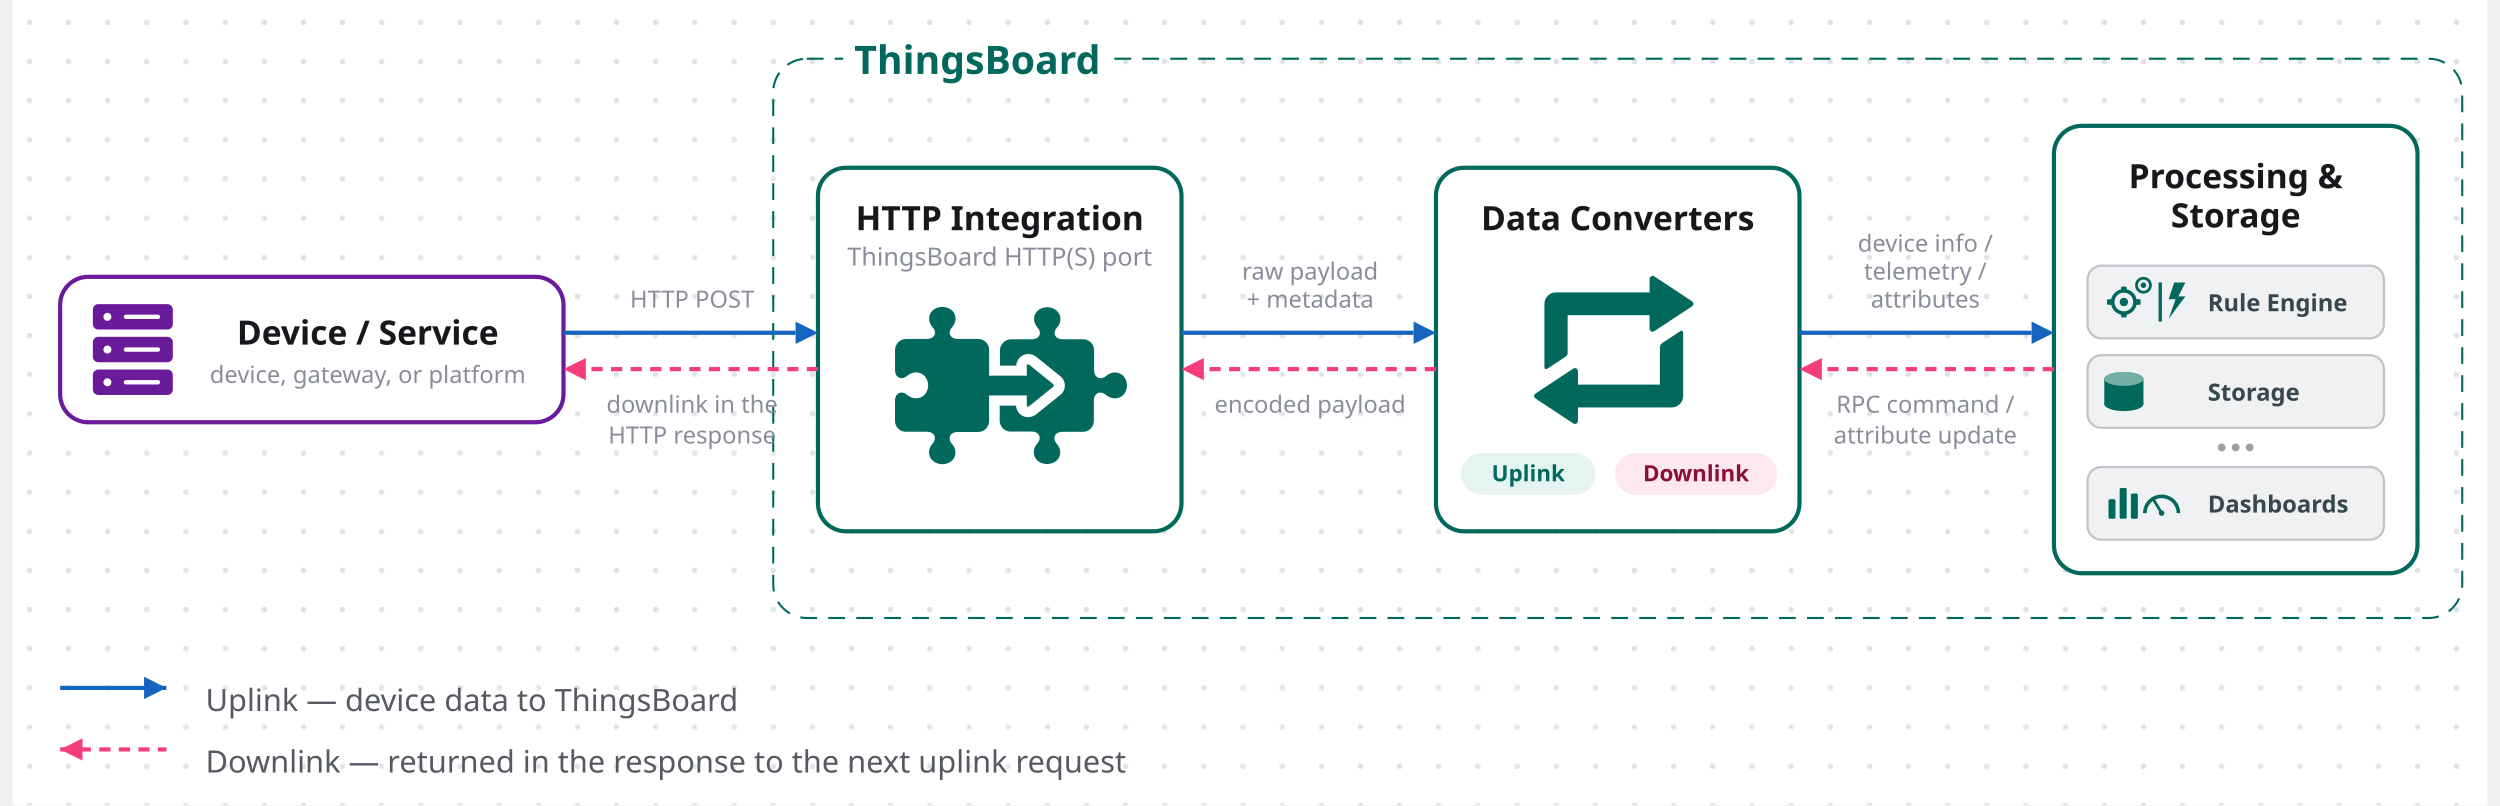
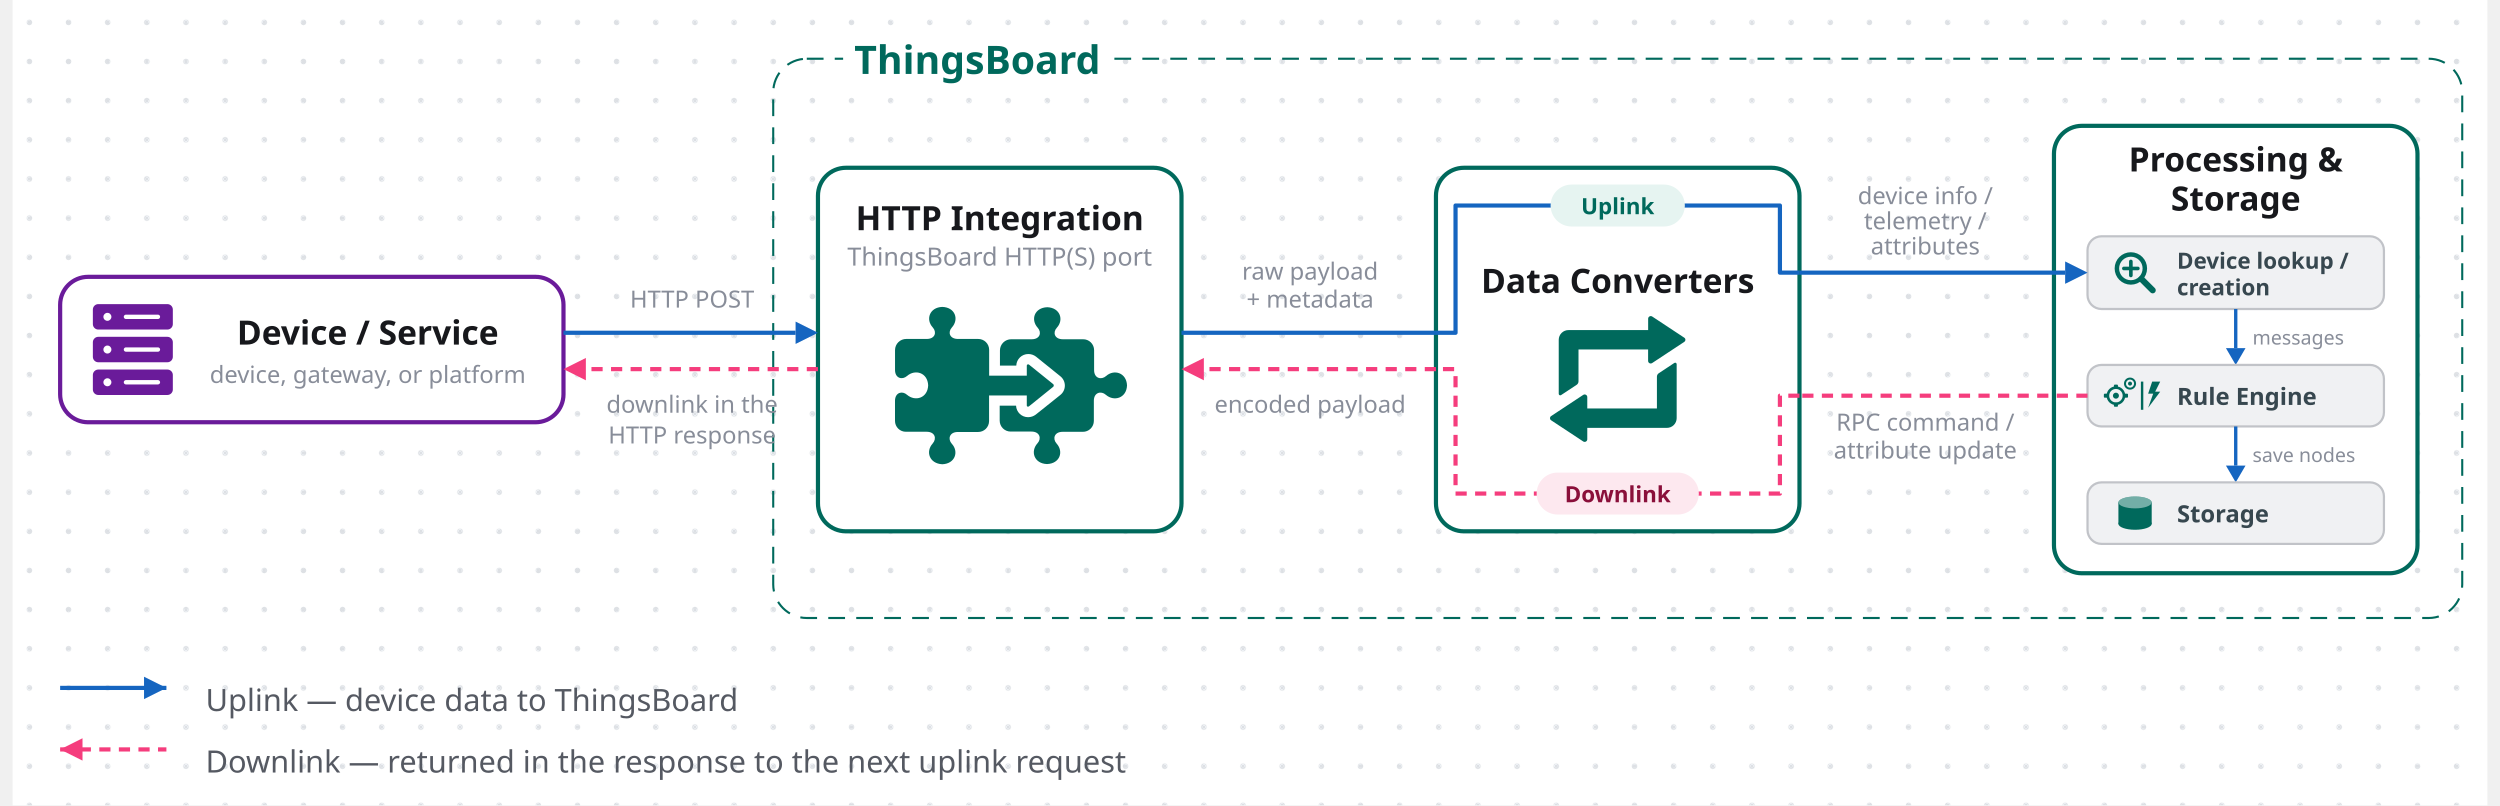
<svg xmlns="http://www.w3.org/2000/svg" width="1400" height="451" viewBox="-41 13 885 288">
  <defs>
    <clipPath id="clip0">
      <path fill="#fff" d="M-41 13h885v288H-41z" />
    </clipPath>
    <pattern id="dots" width="14" height="14" x="0" y="0" patternUnits="userSpaceOnUse">
      <circle cx="7" cy="7" r="1" fill="#dde0e4" />
    </pattern>
  </defs>
  <g clip-path="url(#clip0)">
    <path fill="#fff" d="M-41 13h885v288H-41z" />
    <path fill="url(#dots)" d="M-41 13h885v288H-41z" />
    <g transform="translate(0 33)">
      <rect width="180" height="52" x="-24" y="79" fill="#fff" stroke="#6a1b9a" stroke-width="1.5" rx="10" />
      <g fill="#6a1b9a" transform="translate(2 105) scale(1.3) translate(-24 -85)">
        <rect x="13" y="72.5" width="22" height="7" rx="1.5" />
        <circle cx="17" cy="76" r="1.1" fill="#fff" />
        <rect x="21.5" y="75.4" width="10" height="1.2" rx=".6" fill="#fff" />
        <rect x="13" y="81.5" width="22" height="7" rx="1.5" />
        <circle cx="17" cy="85" r="1.1" fill="#fff" />
        <rect x="21.5" y="84.4" width="10" height="1.2" rx=".6" fill="#fff" />
        <rect x="13" y="90.5" width="22" height="7" rx="1.5" />
        <circle cx="17" cy="94" r="1.1" fill="#fff" />
        <rect x="21.5" y="93.4" width="10" height="1.2" rx=".6" fill="#fff" />
      </g>
      <text x="86" y="99" fill="#17181c" dominant-baseline="middle" font-family="system-ui,sans-serif" font-size="12" font-weight="600" text-anchor="middle">Device / Service</text>
      <text x="86" y="114" fill="#888d99" dominant-baseline="middle" font-family="system-ui,sans-serif" font-size="8.5" text-anchor="middle">device, gateway, or platform</text>
      <rect width="604" height="200" x="231" y="1" fill="none" stroke="#00695c" stroke-dasharray="6,4" stroke-width=".75" rx="12" />
      <path fill="#fff" d="M256-6h96V8h-96z" />
      <text x="304" y="1" fill="#00695c" dominant-baseline="central" font-family="system-ui,sans-serif" font-size="14" font-weight="600" text-anchor="middle" textLength="88">ThingsBoard</text>
      <rect width="130" height="130" x="247" y="40" fill="#fff" stroke="#00695c" stroke-width="1.5" rx="10" />
      <text x="312" y="53" fill="#17181c" dominant-baseline="hanging" font-family="system-ui,sans-serif" font-size="12" font-weight="600" text-anchor="middle">HTTP Integration</text>
      <text x="312" y="68" fill="#888d99" dominant-baseline="hanging" font-family="system-ui,sans-serif" font-size="9" text-anchor="middle">ThingsBoard HTTP(S) port</text>
      <g fill="#00695c">
        <path d="M278.48 134.4h7.39c3 0 3.7 2.45 2.14 4.21-2.58 2.87-1.2 7.16 3.43 7.41 4.64-.16 6.01-4.54 3.43-7.32-1.54-1.69-.86-4.22 2.14-4.22h7.22a3.9 3.9 0 0 0 3.96-3.88v-9.17h13.49v3.63c0 .33.42.5.78.25l8.68-7a.66.66 0 0 0 0-.93l-8.68-7c-.34-.25-.78 0-.78.34v3.63h-13.46v-9.26a3.9 3.9 0 0 0-3.95-3.88h-7.22c-3.01 0-3.7-2.45-2.14-4.13 2.58-2.87 1.2-7.17-3.44-7.33-4.63.16-6 4.54-3.43 7.33 1.55 1.68.87 4.13-2.14 4.13h-7.3a4 4 0 0 0-4.04 3.96v7.26c.08 2.87 2.58 3.53 4.3 2.02 2.92-2.54 7.38-1.19 7.55 3.36-.17 4.55-4.63 5.9-7.56 3.37-1.71-1.52-4.2-.85-4.3 2.01v7.33a3.87 3.87 0 0 0 3.93 3.88" />
        <path d="M315.95 134.33h7.4c3 0 3.7 2.53 2.13 4.22-2.58 2.86-1.2 7.24 3.43 7.4 4.64-.16 6.02-4.46 3.44-7.32-1.55-1.68-.87-4.21 2.14-4.21h7.22a3.9 3.9 0 0 0 3.95-3.88v-7.25c0-2.95 2.59-3.63 4.3-2.1 2.92 2.53 7.39 1.18 7.56-3.36-.17-4.55-4.64-5.9-7.47-3.37-1.72 1.52-4.3.85-4.3-2.1v-7.16a3.9 3.9 0 0 0-3.96-3.88h-7.22c-3 0-3.7-2.45-2.14-4.13 2.58-2.78 1.2-7.16-3.43-7.33-4.64.17-6.01 4.47-3.43 7.33 1.54 1.68.86 4.13-2.14 4.13h-7.3a4 4 0 0 0-4.05 3.97v5.44h5.84a4.3 4.3 0 0 1 4.3-4.13 4.5 4.5 0 0 1 2.75.93l8.68 7a4.27 4.27 0 0 1 0 6.73l-8.76 7c-.78.58-1.72.93-2.75.93a4.3 4.3 0 0 1-4.3-4.13h-5.85v5.4a3.9 3.9 0 0 0 3.96 3.87" />
      </g>
-       <rect width="130" height="130" x="468" y="40" fill="#fff" stroke="#00695c" stroke-width="1.5" rx="10" />
-       <text x="533" y="53" fill="#17181c" dominant-baseline="hanging" font-family="system-ui,sans-serif" font-size="12" font-weight="600" text-anchor="middle">Data Converters</text>
-       <g fill="#00695c">
-         <path d="m559.58 87.75-13.46-8.89a1.1 1.1 0 0 0-1.72.9v4.8h-33.46a4.1 4.1 0 0 0-4.16 4.08v22.75c0 .49.57.79.98.51l6.54-4.31c.5-.32.8-.88.8-1.48V92.72h29.28v4.8c0 .88.98 1.4 1.72.9l13.46-8.88c.68-.43.68-1.37.02-1.8m-4.16 10.64-6.53 4.32c-.5.32-.8.87-.8 1.47v13.37h-29.3v-4.8a1.1 1.1 0 0 0-1.73-.9l-13.46 8.88a1.07 1.07 0 0 0 0 1.8l13.46 8.88a1.1 1.1 0 0 0 1.73-.9v-4.8h33.43a4.1 4.1 0 0 0 4.18-4.08V98.89a.62.62 0 0 0-.98-.5" />
+       <g transform="translate(-138 20)">
+         <rect width="130" height="130" x="606" y="20" fill="#fff" stroke="#00695c" stroke-width="1.5" rx="10" />
+         <path stroke="#1565c0" stroke-width="1.5" fill="none" stroke-linejoin="round" d="M606 79H613V33.5H729V57.5H736" />
+         <path stroke="#f53d7d" stroke-width="1.5" stroke-dasharray="4,3" fill="none" stroke-linejoin="round" d="M736 101.5H729V136.5H613V92H606" />
+         <rect width="48" height="15" x="647" y="26" fill="#e6f4f1" rx="7.5" />
+         <text x="671" y="33.5" fill="#00695c" dominant-baseline="central" font-family="system-ui,sans-serif" font-size="8" font-weight="700" text-anchor="middle">Uplink</text>
+         <text x="671" y="60.5" fill="#17181c" dominant-baseline="middle" font-family="system-ui,sans-serif" font-size="12" font-weight="600" text-anchor="middle">Data Converters</text>
+         <g transform="translate(671 95.5) scale(.85) translate(-669.6 -85.1)">
+           <g fill="#00695c">
+             <path d="m697.58 67.75-13.46-8.89a1.1 1.1 0 0 0-1.72.9v4.8h-33.46a4.1 4.1 0 0 0-4.16 4.08V91.4c0 .49.57.79.98.51l6.54-4.31c.5-.32.8-.88.8-1.48v-13.4h29.28v4.8c0 .88.98 1.4 1.72.9l13.46-8.88c.68-.43.68-1.37.02-1.8m-4.16 10.64-6.53 4.32c-.5.32-.8.87-.8 1.47v13.37h-29.3v-4.8a1.1 1.1 0 0 0-1.73-.9l-13.46 8.88a1.07 1.07 0 0 0 0 1.8l13.46 8.88a1.1 1.1 0 0 0 1.73-.9v-4.8h33.43a4.1 4.1 0 0 0 4.18-4.08V78.89a.62.62 0 0 0-.98-.5" />
+           </g>
+         </g>
+         <rect width="58" height="15" x="642" y="129" fill="#fde8ef" rx="7.5" />
+         <text x="671" y="136.5" fill="#8a0f3a" dominant-baseline="central" font-family="system-ui,sans-serif" font-size="8" font-weight="700" text-anchor="middle">Downlink</text>
      </g>
-       <rect width="48" height="15" x="477" y="142" fill="#e6f4f1" rx="7.5" />
-       <text x="501" y="149" fill="#00695c" dominant-baseline="central" font-family="system-ui,sans-serif" font-size="8" font-weight="700" text-anchor="middle">Uplink</text>
-       <rect width="58" height="15" x="532" y="142" fill="#fde8ef" rx="7.5" />
-       <text x="561" y="149" fill="#8a0f3a" dominant-baseline="central" font-family="system-ui,sans-serif" font-size="8" font-weight="700" text-anchor="middle">Downlink</text>
      <g transform="translate(-117 20)">
        <rect width="130" height="160" x="806" y="5" fill="#fff" stroke="#00695c" stroke-width="1.5" rx="10" />
-         <text x="871" y="18" fill="#17181c" dominant-baseline="hanging" font-family="system-ui,sans-serif" font-size="12" font-weight="600" text-anchor="middle">Processing &amp;</text>
-         <text x="871" y="32" fill="#17181c" dominant-baseline="hanging" font-family="system-ui,sans-serif" font-size="12" font-weight="600" text-anchor="middle">Storage</text>
-         <g transform="translate(117 5)">
-           <g transform="translate(0 32)">
-             <rect width="106" height="26" x="701" y="50" fill="#f0f1f3" stroke="#c1c3c8" stroke-width=".8" rx="5" />
-             <g fill="#00695c" transform="translate(45 -6.5)">
-               <ellipse cx="669" cy="65" rx="7" ry="2.5" />
-               <path d="M662 65h14v9h-14z" />
-               <ellipse cx="669" cy="74" rx="7" ry="2.5" />
-               <ellipse cx="669" cy="65" fill="#e6f4f1" opacity=".5" rx="7" ry="2.5" />
-             </g>
-             <text x="744" y="63" fill="#37474f" dominant-baseline="central" font-family="system-ui,sans-serif" font-size="8.5" font-weight="600">Storage</text>
-           </g>
-           <g transform="translate(0 40)">
-             <rect width="106" height="26" x="701" y="82" fill="#f0f1f3" stroke="#c1c3c8" stroke-width=".8" rx="5" />
-             <g fill="#00695c" transform="translate(47.5 -5.5)">
-               <rect width="2.5" height="7" x="661" y="99" rx=".5" />
-               <rect width="2.5" height="11" x="665" y="95" rx=".5" />
-               <rect width="2.5" height="9" x="669" y="97" rx=".5" />
-               <path fill="none" stroke="#00695c" stroke-width="1.3" d="M674 104a6 6 0 0 1 12 0" />
-               <path stroke="#00695c" stroke-linecap="round" d="m680 104-3-5" />
-               <circle cx="680" cy="104" r="1" />
-             </g>
-             <text x="744" y="95" fill="#37474f" dominant-baseline="central" font-family="system-ui,sans-serif" font-size="8.5" font-weight="600">Dashboards</text>
-           </g>
-           <circle cx="749" cy="115" r="1.4" fill="#9aa0a6" />
-           <circle cx="754" cy="115" r="1.4" fill="#9aa0a6" />
-           <circle cx="759" cy="115" r="1.4" fill="#9aa0a6" />
-           <g transform="translate(0 -72)">
-             <rect width="106" height="26" x="701" y="122" fill="#f0f1f3" stroke="#c1c3c8" stroke-width=".8" rx="5" />
-             <g fill="#00695c" transform="translate(49)">
-               <circle cx="665" cy="135" r="4" fill="none" stroke="#00695c" stroke-width="1.3" />
-               <circle cx="665" cy="135" r="1.5" />
-               <rect width="2" height="2" x="664" y="129.5" rx=".4" />
-               <rect width="2" height="2" x="664" y="138.5" rx=".4" />
-               <rect width="2" height="2" x="659" y="134" rx=".4" />
-               <rect width="2" height="2" x="669" y="134" rx=".4" />
-               <circle cx="672" cy="129" r="2.5" fill="none" stroke="#00695c" />
-               <circle cx="672" cy="129" r="1" />
-               <path stroke="#00695c" stroke-width="1.2" d="M678 128v14" />
-               <path d="m683 128-2 6h2.5l-2.5 7 6-8h-2.5l2.5-5z" />
-             </g>
-             <text x="744" y="135" fill="#37474f" dominant-baseline="central" font-family="system-ui,sans-serif" font-size="8.5" font-weight="600">Rule Engine</text>
+         <text x="871" y="12" fill="#17181c" dominant-baseline="hanging" font-family="system-ui,sans-serif" font-size="12" font-weight="600" text-anchor="middle">Processing &amp;</text>
+         <text x="871" y="26" fill="#17181c" dominant-baseline="hanging" font-family="system-ui,sans-serif" font-size="12" font-weight="600" text-anchor="middle">Storage</text>
+         <rect width="106" height="26" x="818" y="44.5" fill="#f0f1f3" stroke="#c1c3c8" stroke-width=".8" rx="5" />
+         <g fill="none" stroke="#00695c" stroke-linecap="round">
+           <circle cx="833.5" cy="56" r="5" stroke-width="1.6" />
+           <path stroke-width="2.2" d="m837.3 59.8 4 4" />
+           <path stroke-width="1.3" d="M831 56h5M833.5 53.5v5" />
+         </g>
+         <text x="850" y="53" fill="#37474f" dominant-baseline="central" font-family="system-ui,sans-serif" font-size="8" font-weight="600">Device lookup /</text>
+         <text x="850" y="62.5" fill="#37474f" dominant-baseline="central" font-family="system-ui,sans-serif" font-size="8" font-weight="600">creation</text>
+         <path stroke="#1565c0" stroke-width="1.2" d="M871 70.5v14" />
+         <path fill="#1565c0" d="m867.5 84.5 3.5 6 3.5-6z" />
+         <text x="877" y="80.5" fill="#888d99" font-family="system-ui,sans-serif" font-size="7" dominant-baseline="central">messages</text>
+         <rect width="106" height="22" x="818" y="90.5" fill="#f0f1f3" stroke="#c1c3c8" stroke-width=".8" rx="5" />
+         <g transform="translate(835 101.5) scale(.72) translate(-723.5 -135)">
+           <g fill="#00695c" transform="translate(49)">
+             <circle cx="665" cy="135" r="4" fill="none" stroke="#00695c" stroke-width="1.3" />
+             <circle cx="665" cy="135" r="1.5" />
+             <rect width="2" height="2" x="664" y="129.5" rx=".4" />
+             <rect width="2" height="2" x="664" y="138.5" rx=".4" />
+             <rect width="2" height="2" x="659" y="134" rx=".4" />
+             <rect width="2" height="2" x="669" y="134" rx=".4" />
+             <circle cx="672" cy="129" r="2.5" fill="none" stroke="#00695c" />
+             <circle cx="672" cy="129" r="1" />
+             <path stroke="#00695c" stroke-width="1.2" d="M678 128v14" />
+             <path d="m683 128-2 6h2.5l-2.5 7 6-8h-2.5l2.5-5z" />
          </g>
        </g>
+         <text x="850" y="101.5" fill="#37474f" dominant-baseline="central" font-family="system-ui,sans-serif" font-size="8.5" font-weight="600">Rule Engine</text>
+         <path stroke="#1565c0" stroke-width="1.2" d="M871 112.5v14" />
+         <path fill="#1565c0" d="m867.5 126.5 3.5 6 3.5-6z" />
+         <text x="877" y="122.5" fill="#888d99" font-family="system-ui,sans-serif" font-size="7" dominant-baseline="central">save nodes</text>
+         <rect width="106" height="22" x="818" y="132.5" fill="#f0f1f3" stroke="#c1c3c8" stroke-width=".8" rx="5" />
+         <g transform="translate(835 143.5) scale(.85) translate(-714 -63)">
+           <g fill="#00695c" transform="translate(45 -6.5)">
+             <ellipse cx="669" cy="65" rx="7" ry="2.5" />
+             <path d="M662 65h14v9h-14z" />
+             <ellipse cx="669" cy="74" rx="7" ry="2.5" />
+             <ellipse cx="669" cy="65" fill="#e6f4f1" opacity=".5" rx="7" ry="2.5" />
+           </g>
+         </g>
+         <text x="850" y="143.5" fill="#37474f" dominant-baseline="central" font-family="system-ui,sans-serif" font-size="8.5" font-weight="600">Storage</text>
      </g>
      <path stroke="#1565c0" stroke-width="1.5" d="M156 99h83" />
      <path fill="#1565c0" d="m239 95 8 4-8 4z" />
      <path stroke="#f53d7d" stroke-dasharray="4,3" stroke-width="1.5" d="M247 112h-83" />
      <path fill="#f53d7d" d="m164 108-8 4 8 4z" />
      <text x="202" y="90" fill="#888d99" font-family="system-ui,sans-serif" font-size="8.5" text-anchor="middle">HTTP POST</text>
      <text x="202" y="121" fill="#888d99" dominant-baseline="hanging" font-family="system-ui,sans-serif" font-size="8.5" text-anchor="middle">downlink in the</text>
      <text x="202" y="132" fill="#888d99" dominant-baseline="hanging" font-family="system-ui,sans-serif" font-size="8.5" text-anchor="middle">HTTP response</text>
-       <path stroke="#1565c0" stroke-width="1.5" d="M377 99h83" />
-       <path fill="#1565c0" d="m460 95 8 4-8 4z" />
+       <path stroke="#1565c0" stroke-width="1.5" d="M377 99H468" />
      <path stroke="#f53d7d" stroke-dasharray="4,3" stroke-width="1.5" d="M468 112h-83" />
      <path fill="#f53d7d" d="m385 108-8 4 8 4z" />
      <text x="423" y="80" fill="#888d99" font-family="system-ui,sans-serif" font-size="8.5" text-anchor="middle">raw payload</text>
      <text x="423" y="90" fill="#888d99" font-family="system-ui,sans-serif" font-size="8.5" text-anchor="middle">+ metadata</text>
      <text x="423" y="121" fill="#888d99" dominant-baseline="hanging" font-family="system-ui,sans-serif" font-size="8.5" text-anchor="middle">encoded payload</text>
-       <path stroke="#1565c0" stroke-width="1.5" d="M598 99h83" />
-       <path fill="#1565c0" d="m681 95 8 4-8 4z" />
-       <path stroke="#f53d7d" stroke-dasharray="4,3" stroke-width="1.5" d="M689 112h-83" />
-       <path fill="#f53d7d" d="m606 108-8 4 8 4z" />
-       <text x="643" y="70" fill="#888d99" font-family="system-ui,sans-serif" font-size="8.5" text-anchor="middle">device info /</text>
-       <text x="643" y="80" fill="#888d99" font-family="system-ui,sans-serif" font-size="8.5" text-anchor="middle">telemetry /</text>
-       <text x="643" y="90" fill="#888d99" font-family="system-ui,sans-serif" font-size="8.5" text-anchor="middle">attributes</text>
-       <text x="643" y="121" fill="#888d99" dominant-baseline="hanging" font-family="system-ui,sans-serif" font-size="8.5" text-anchor="middle">RPC command /</text>
-       <text x="643" y="132" fill="#888d99" dominant-baseline="hanging" font-family="system-ui,sans-serif" font-size="8.5" text-anchor="middle">attribute update</text>
+       <text x="643" y="53" fill="#888d99" font-family="system-ui,sans-serif" font-size="8.5" text-anchor="middle">device info /</text>
+       <text x="643" y="62" fill="#888d99" font-family="system-ui,sans-serif" font-size="8.5" text-anchor="middle">telemetry /</text>
+       <text x="643" y="71" fill="#888d99" font-family="system-ui,sans-serif" font-size="8.5" text-anchor="middle">attributes</text>
+       <text x="643" y="134" fill="#888d99" font-family="system-ui,sans-serif" font-size="8.5" text-anchor="middle">RPC command /</text>
+       <text x="643" y="144" fill="#888d99" font-family="system-ui,sans-serif" font-size="8.5" text-anchor="middle">attribute update</text>
      <path stroke="#1565c0" stroke-width="1.5" d="M-24 226h38" />
      <path fill="#1565c0" d="m6 222 8 4-8 4z" />
      <text x="28" y="230" fill="#555962" dominant-baseline="central" font-family="system-ui,sans-serif" font-size="11">Uplink — device data to ThingsBoard</text>
      <path stroke="#f53d7d" stroke-dasharray="4,3" stroke-width="1.5" d="M-24 248h38" />
      <path fill="#f53d7d" d="m-16 244-8 4 8 4z" />
      <text x="28" y="252" fill="#555962" dominant-baseline="central" font-family="system-ui,sans-serif" font-size="11">Downlink — returned in the response to the next uplink request</text>
+       <path stroke="#f53d7d" stroke-width="1.5" stroke-dasharray="4,3" fill="none" stroke-linejoin="round" d="M701 121.5H598" />
+       <path stroke="#1565c0" stroke-width="1.5" d="M598 77.5H693" />
+       <path fill="#1565c0" d="m693 73.5 8 4-8 4z" />
    </g>
  </g>
</svg>
